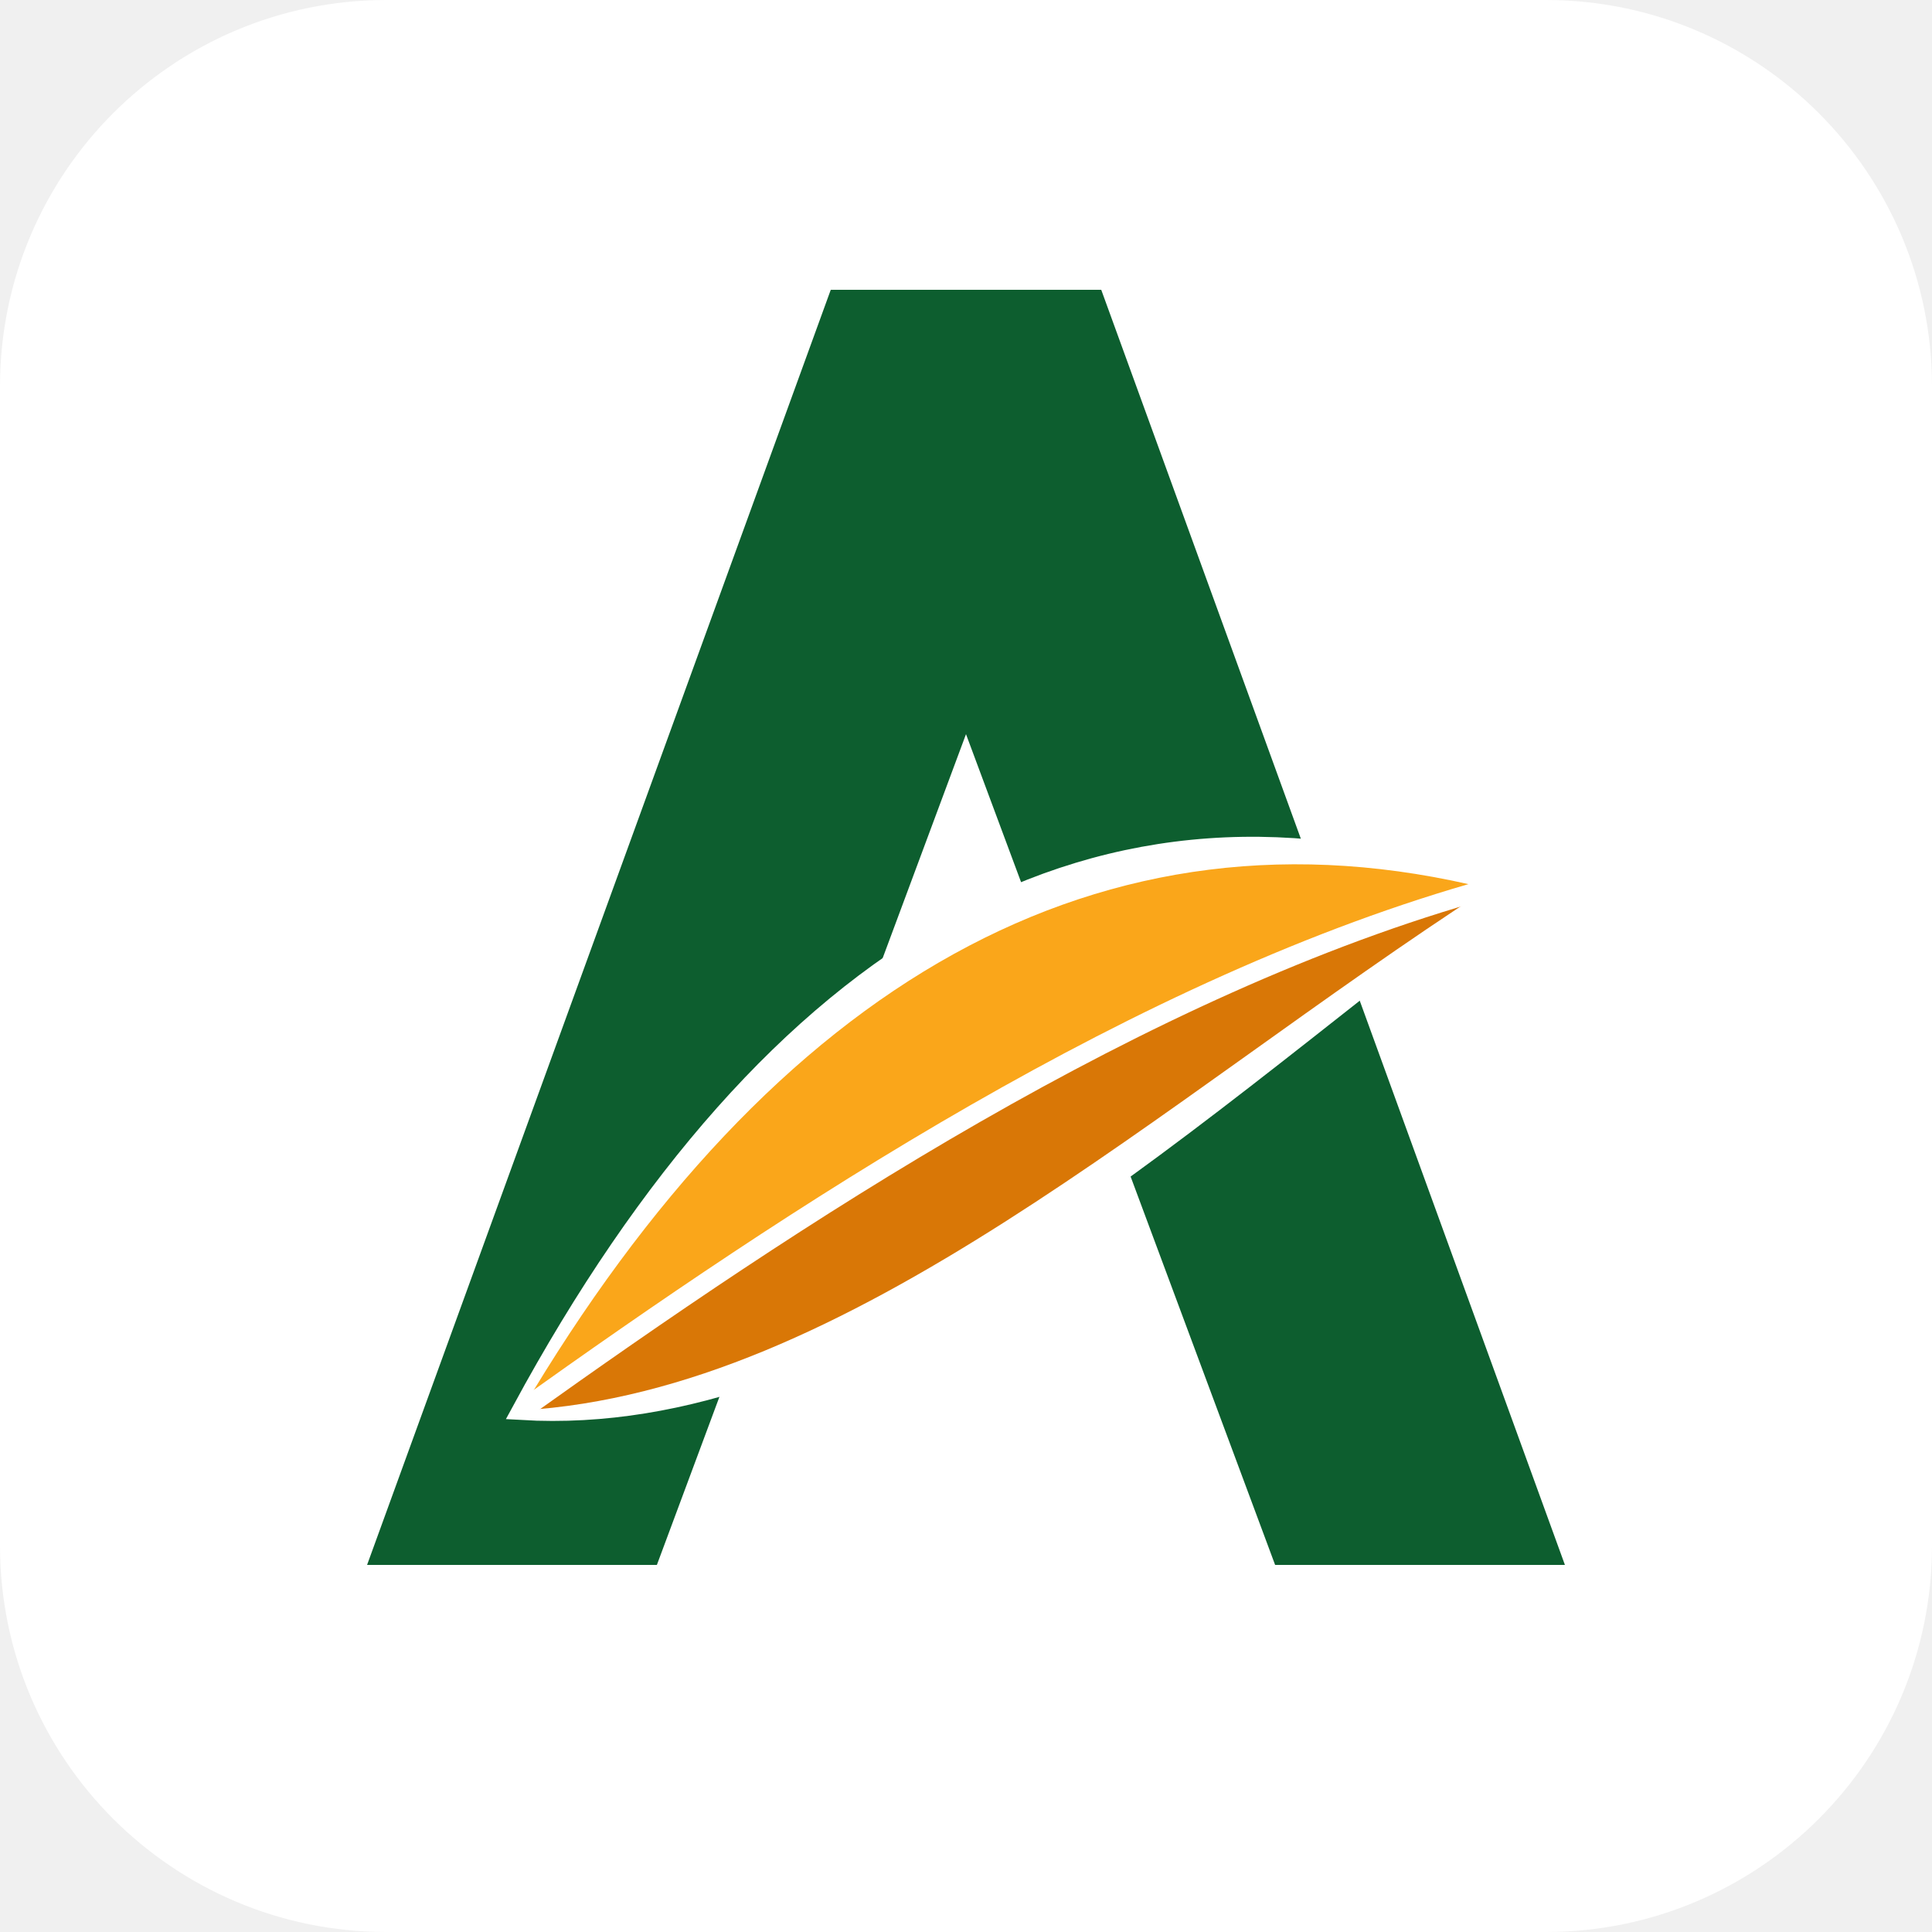
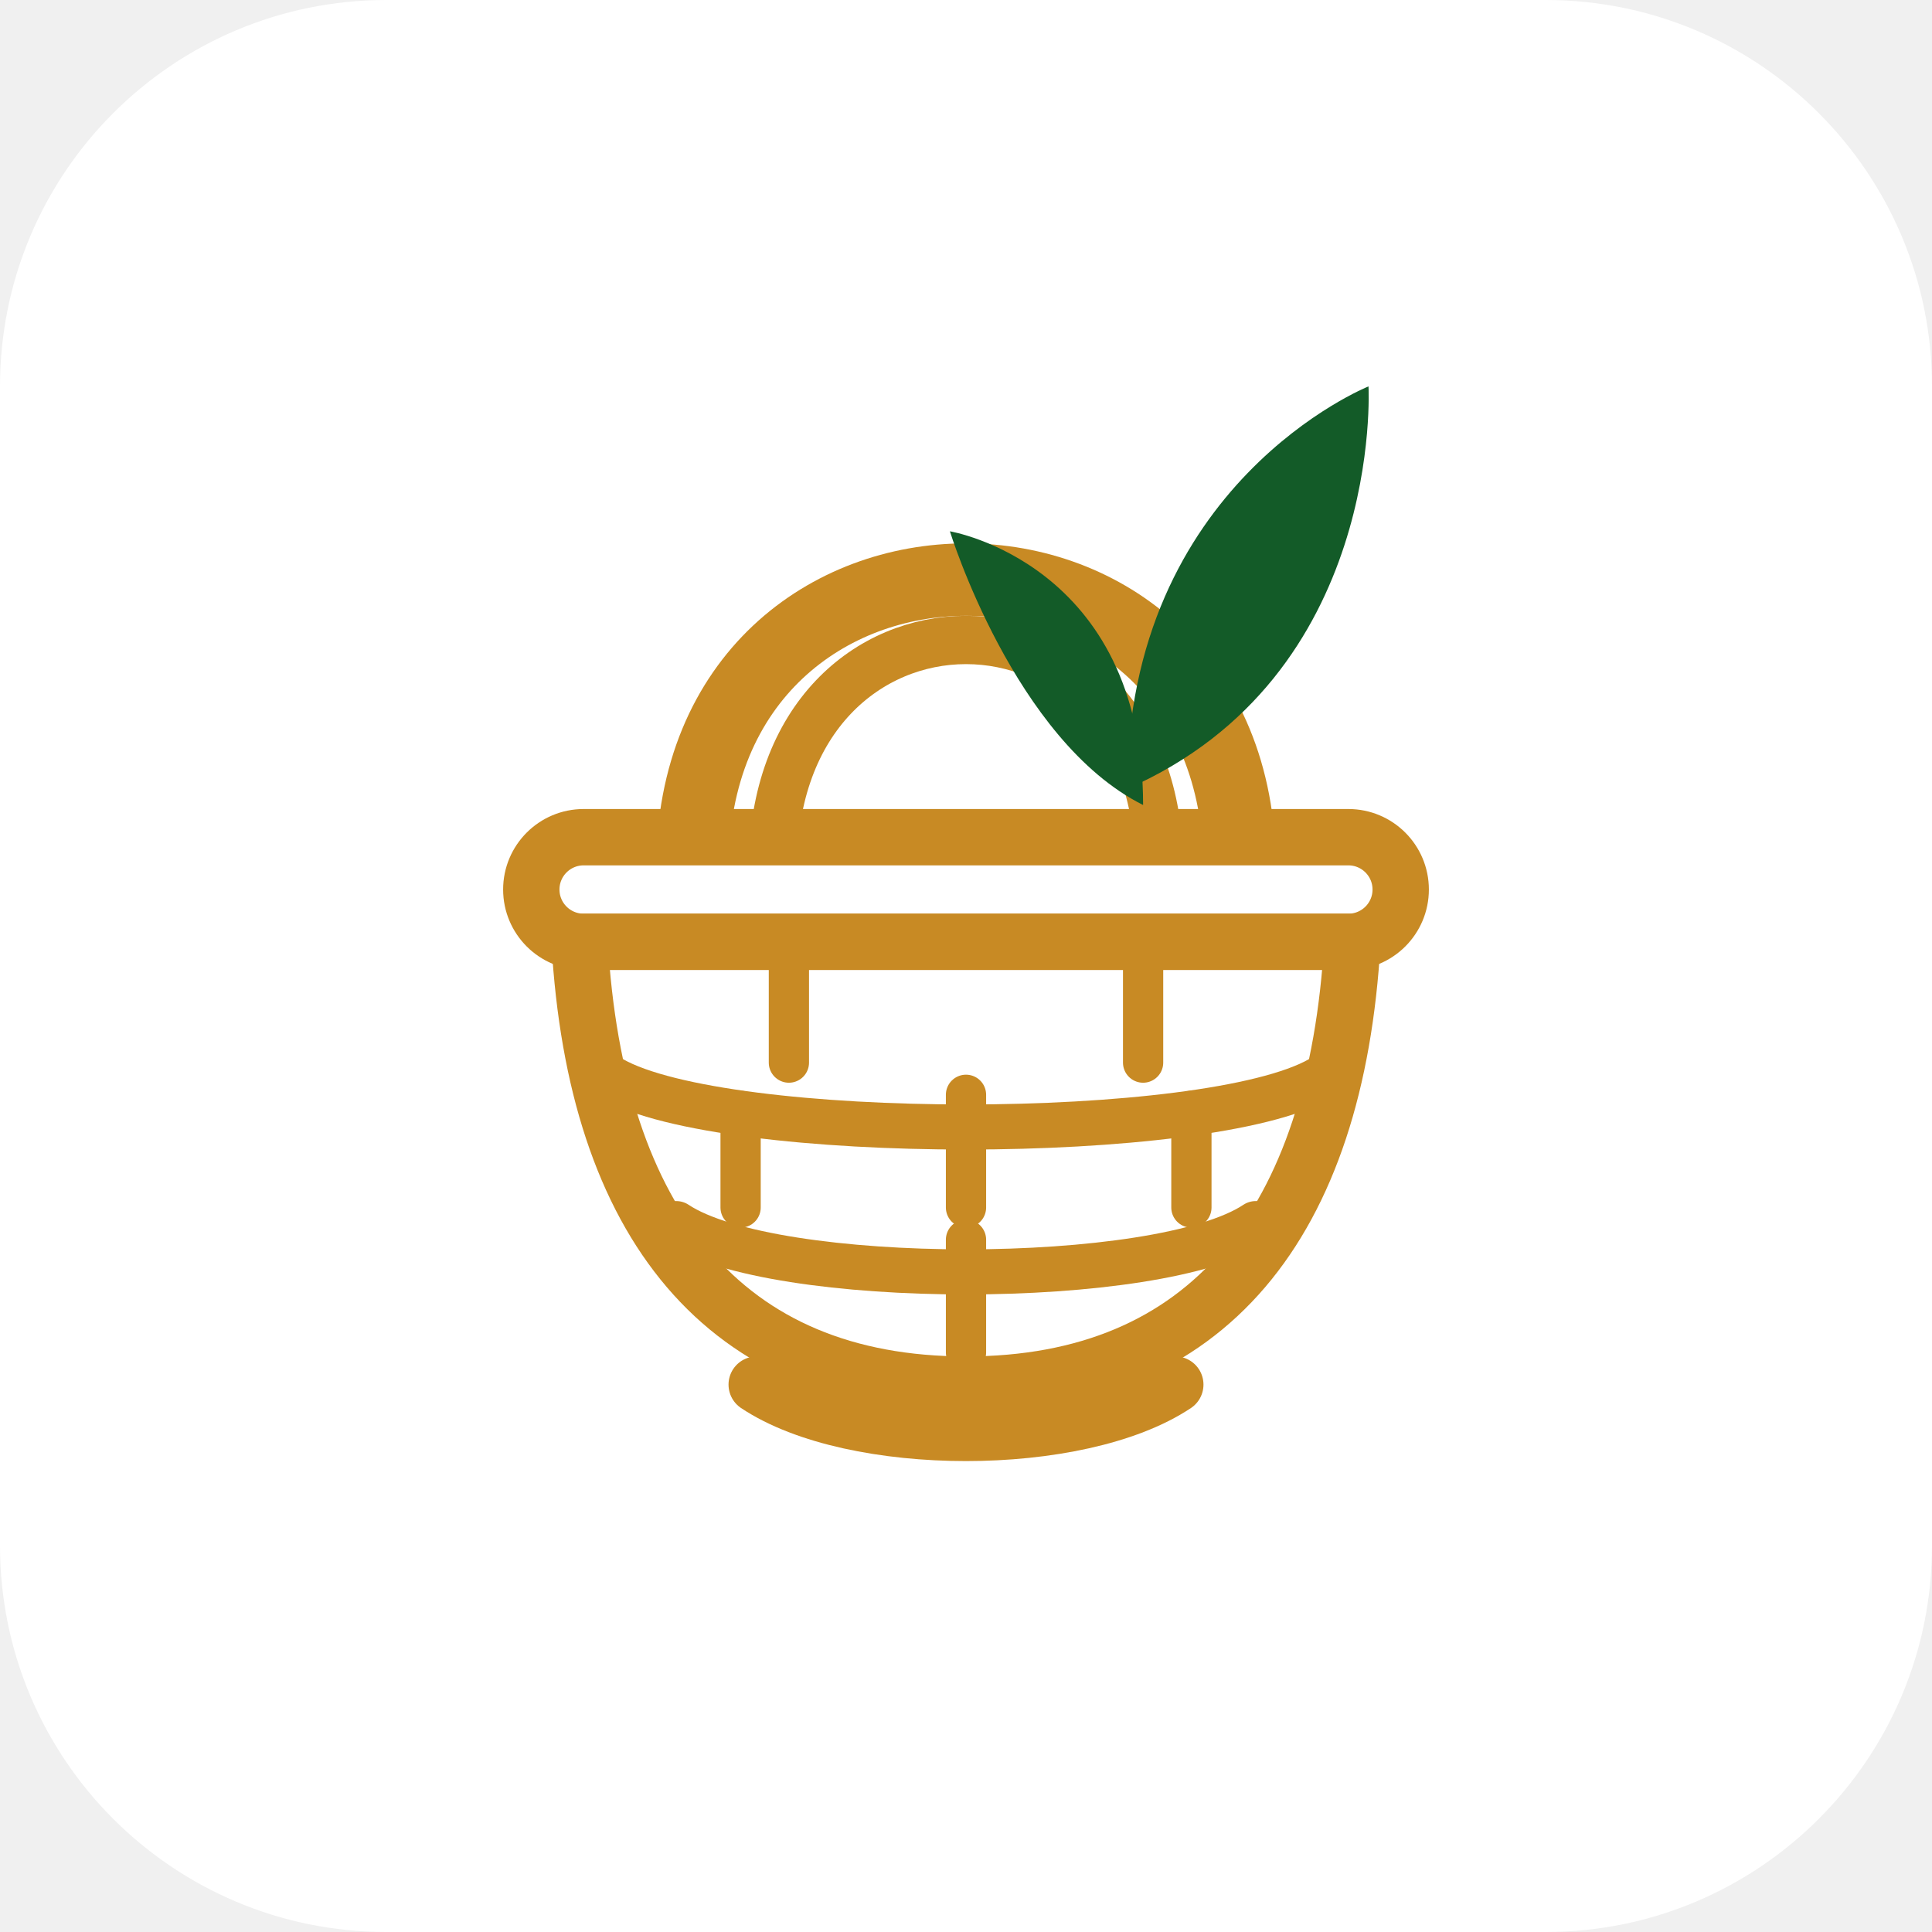
- <svg xmlns="http://www.w3.org/2000/svg" viewBox="0 0 100 100" fill="none">
-   <rect width="100" height="100" rx="20" fill="#FFFFFF" />
-   <path d="M 43,15 L 57,15 L 81,81 L 66,81 L 50,38 L 34,81 L 19,81 Z" fill="#0D5E2F" />
-   <g>
-     <path d="M 27,73 C 40,49 57,39 77,46 C 60,59 44,74 27,73 Z" fill="white" stroke="white" strokeWidth="4" strokeLinejoin="round" />
-     <path d="M 27,73 C 41,63 59,51 77,46 C 60,57 44,72 27,73 Z" fill="#D97706" />
-     <path d="M 27,73 C 40,51 57,41 77,46 C 59,51 41,63 27,73 Z" fill="#FAA61A" />
-     <path d="M 27,73 C 41,63 59,51 77,46" stroke="white" strokeWidth="0.85" strokeLinecap="round" />
+ <svg xmlns="http://www.w3.org/2000/svg" viewBox="0 0 120 120" fill="none">
+   <rect width="120" height="120" rx="24" fill="#FFFFFF" />
+   <g transform="translate(10, 8)">
+     <path d="M 33 46 C 33 22, 67 22, 67 46" stroke="#C88A24" stroke-width="4.5" stroke-linecap="round" fill="none" />
+     <path d="M 38 46 C 38 27, 62 27, 62 46" stroke="#C88A24" stroke-width="3" stroke-linecap="round" fill="none" />
+     <path d="M 61 42 C 61 27, 49 25, 49 25 C 49 25, 53 38, 61 42 Z" fill="#135B28" />
+     <path d="M 60 41 C 60 22, 75 16, 75 16 C 75 16, 76 34, 60 41 Z" fill="#135B28" />
+     <rect x="23" y="44" width="54" height="6.5" rx="3.25" fill="#FFFFFF" stroke="#C88A24" stroke-width="3.5" stroke-linejoin="round" />
+     <path d="M 26 50.5 C 27 68, 35 78, 50 78 C 65 78, 73 68, 74 50.5 Z" fill="#FFFFFF" stroke="#C88A24" stroke-width="3.5" stroke-linejoin="round" />
+     <path d="M 28 59 C 35 63, 65 63, 72 59" stroke="#C88A24" stroke-width="2.8" stroke-linecap="round" fill="none" />
+     <path d="M 32 68 C 38 72, 62 72, 68 68" stroke="#C88A24" stroke-width="2.8" stroke-linecap="round" fill="none" />
+     <line x1="39" y1="52" x2="39" y2="58" stroke="#C88A24" stroke-width="2.5" stroke-linecap="round" />
+     <line x1="61" y1="52" x2="61" y2="58" stroke="#C88A24" stroke-width="2.5" stroke-linecap="round" />
+     <line x1="50" y1="60" x2="50" y2="67" stroke="#C88A24" stroke-width="2.5" stroke-linecap="round" />
+     <line x1="36" y1="61" x2="36" y2="67" stroke="#C88A24" stroke-width="2.5" stroke-linecap="round" />
+     <line x1="64" y1="61" x2="64" y2="67" stroke="#C88A24" stroke-width="2.5" stroke-linecap="round" />
+     <line x1="50" y1="69" x2="50" y2="76" stroke="#C88A24" stroke-width="2.5" stroke-linecap="round" />
+     <path d="M 37 78 C 43 82, 57 82, 63 78" stroke="#C88A24" stroke-width="3.5" stroke-linecap="round" fill="none" />
  </g>
</svg>
